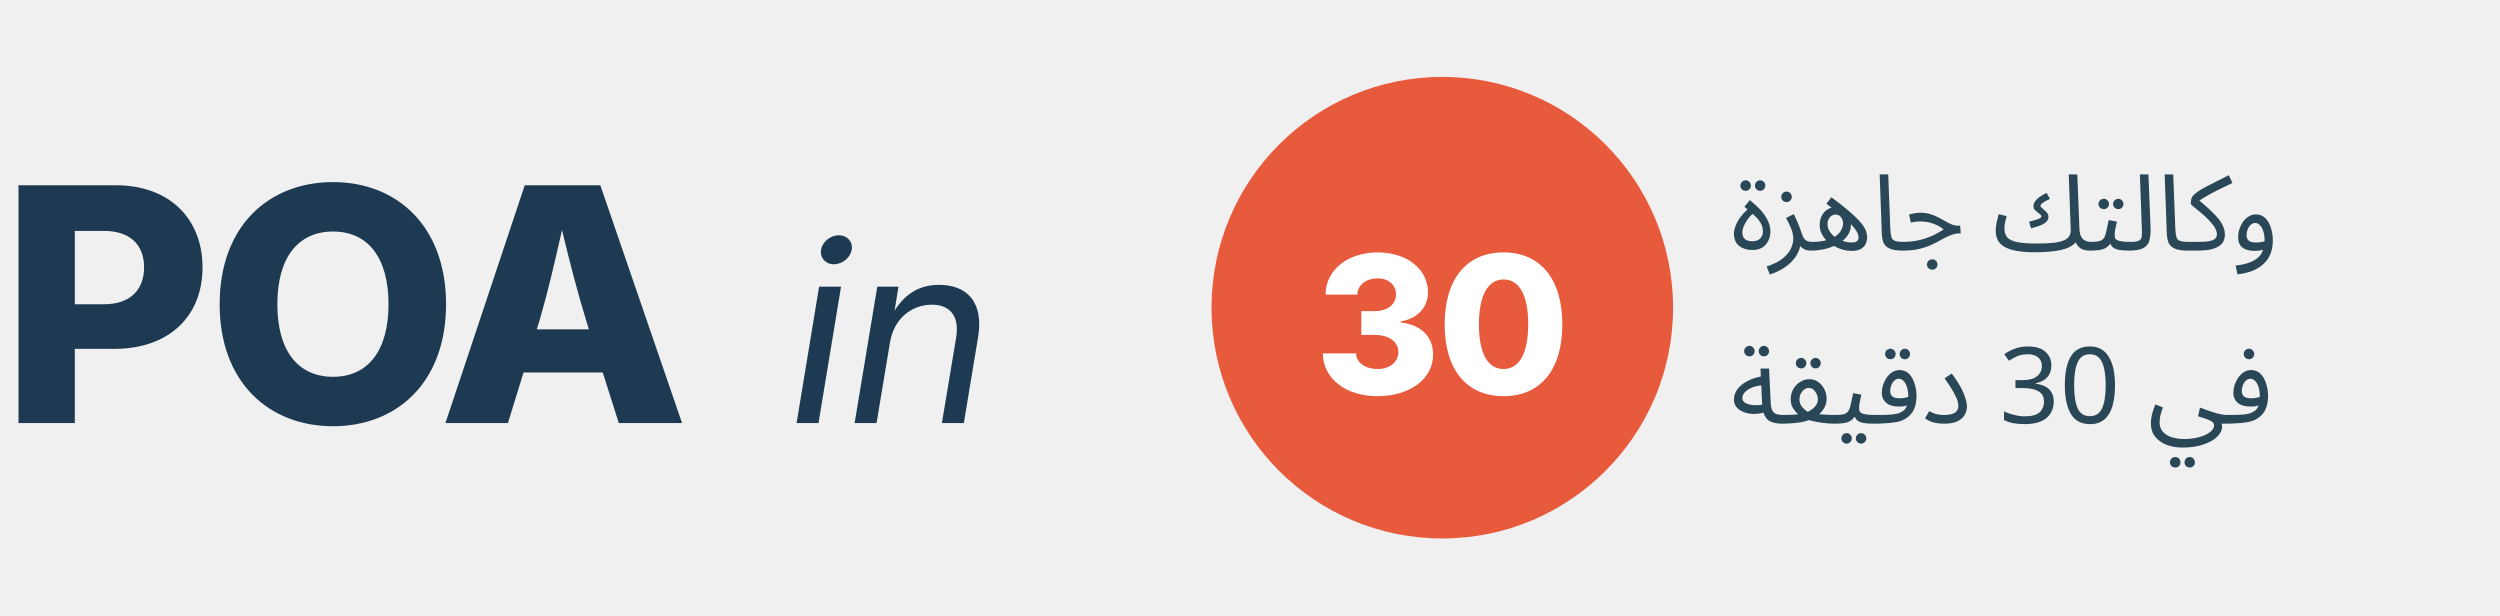
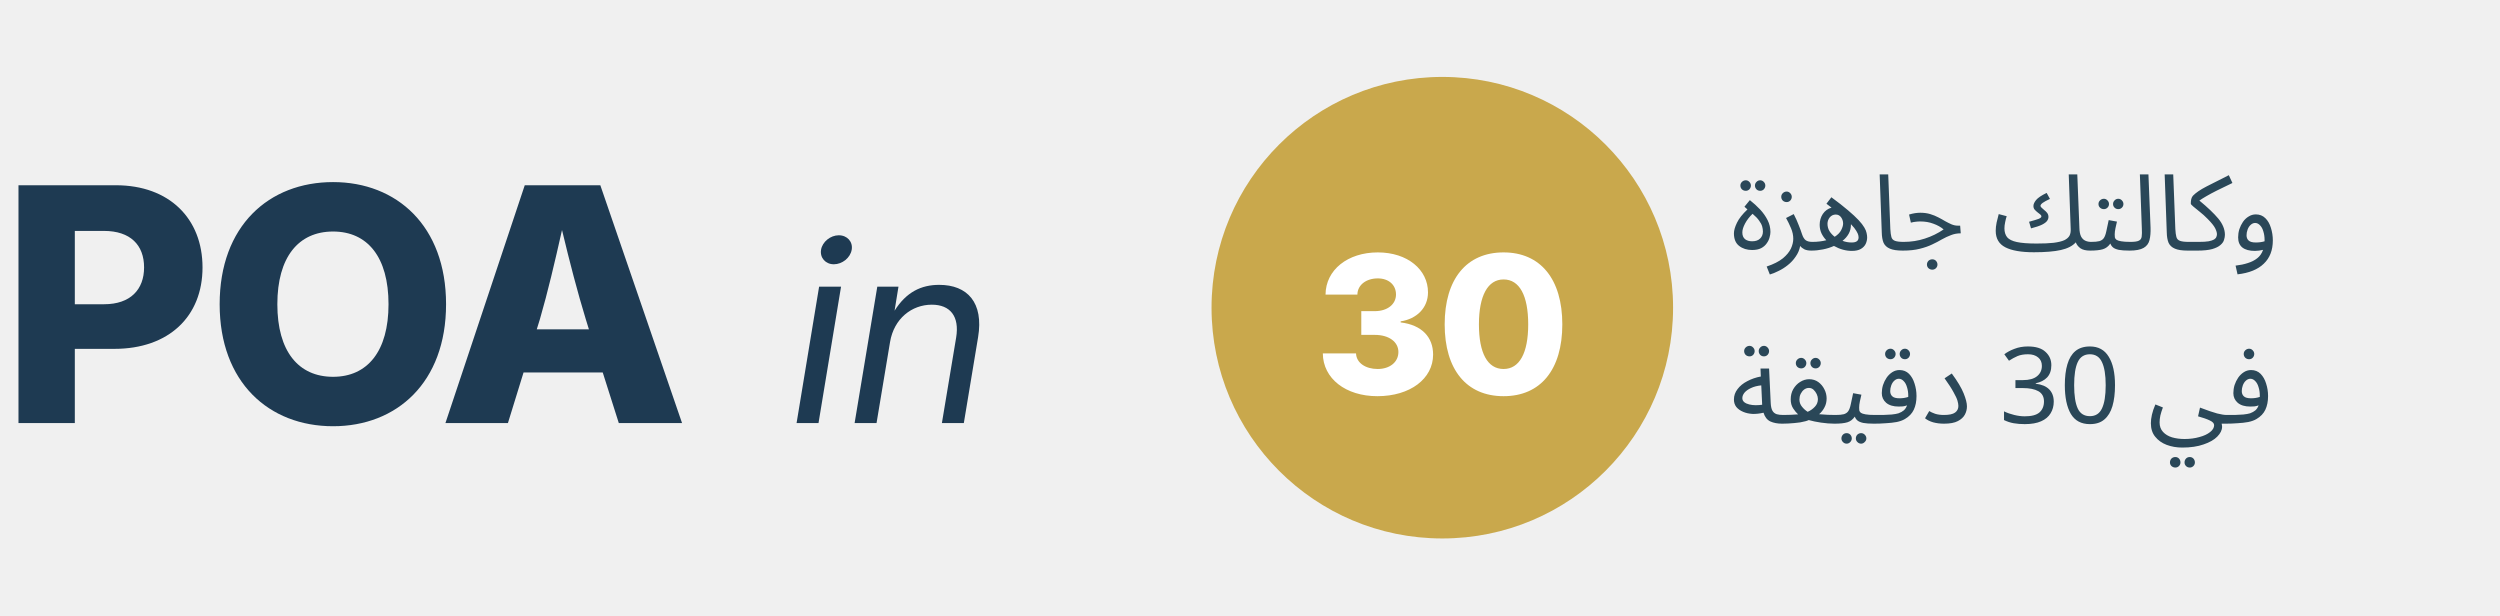
<svg xmlns="http://www.w3.org/2000/svg" viewBox="0 0 260 64" role="img" aria-label="POA in 30 — وكالاتك جاهزة في 30 دقيقة">
  <g font-family="'Plus Jakarta Sans','Inter',system-ui,sans-serif" font-weight="800">
    <text x="0" y="44" font-size="34" fill="#1E3A52" letter-spacing="-0.02em">POA</text>
    <text x="82" y="44" font-size="26" fill="#1E3A52" font-weight="400" font-style="italic" letter-spacing="-0.01em">in</text>
  </g>
  <g transform="translate(126 8)">
-     <circle cx="24" cy="24" r="24" fill="#E85A3C" />
+     <circle cx="24" cy="24" r="24" fill="#C9A84C" />
    <text x="24" y="33" text-anchor="middle" font-family="'Plus Jakarta Sans','Inter',system-ui,sans-serif" font-size="20" font-weight="800" fill="#FFFFFF" letter-spacing="-0.02em">30</text>
  </g>
  <text x="180" y="26" font-family="'IBM Plex Sans Arabic','Noto Sans Arabic',sans-serif" font-size="11" fill="#2A4758" font-weight="500">وكالتك جاهزة</text>
  <text x="180" y="44" font-family="'IBM Plex Sans Arabic','Noto Sans Arabic',sans-serif" font-size="11" fill="#2A4758" font-weight="500">في 30 دقيقة</text>
</svg>
